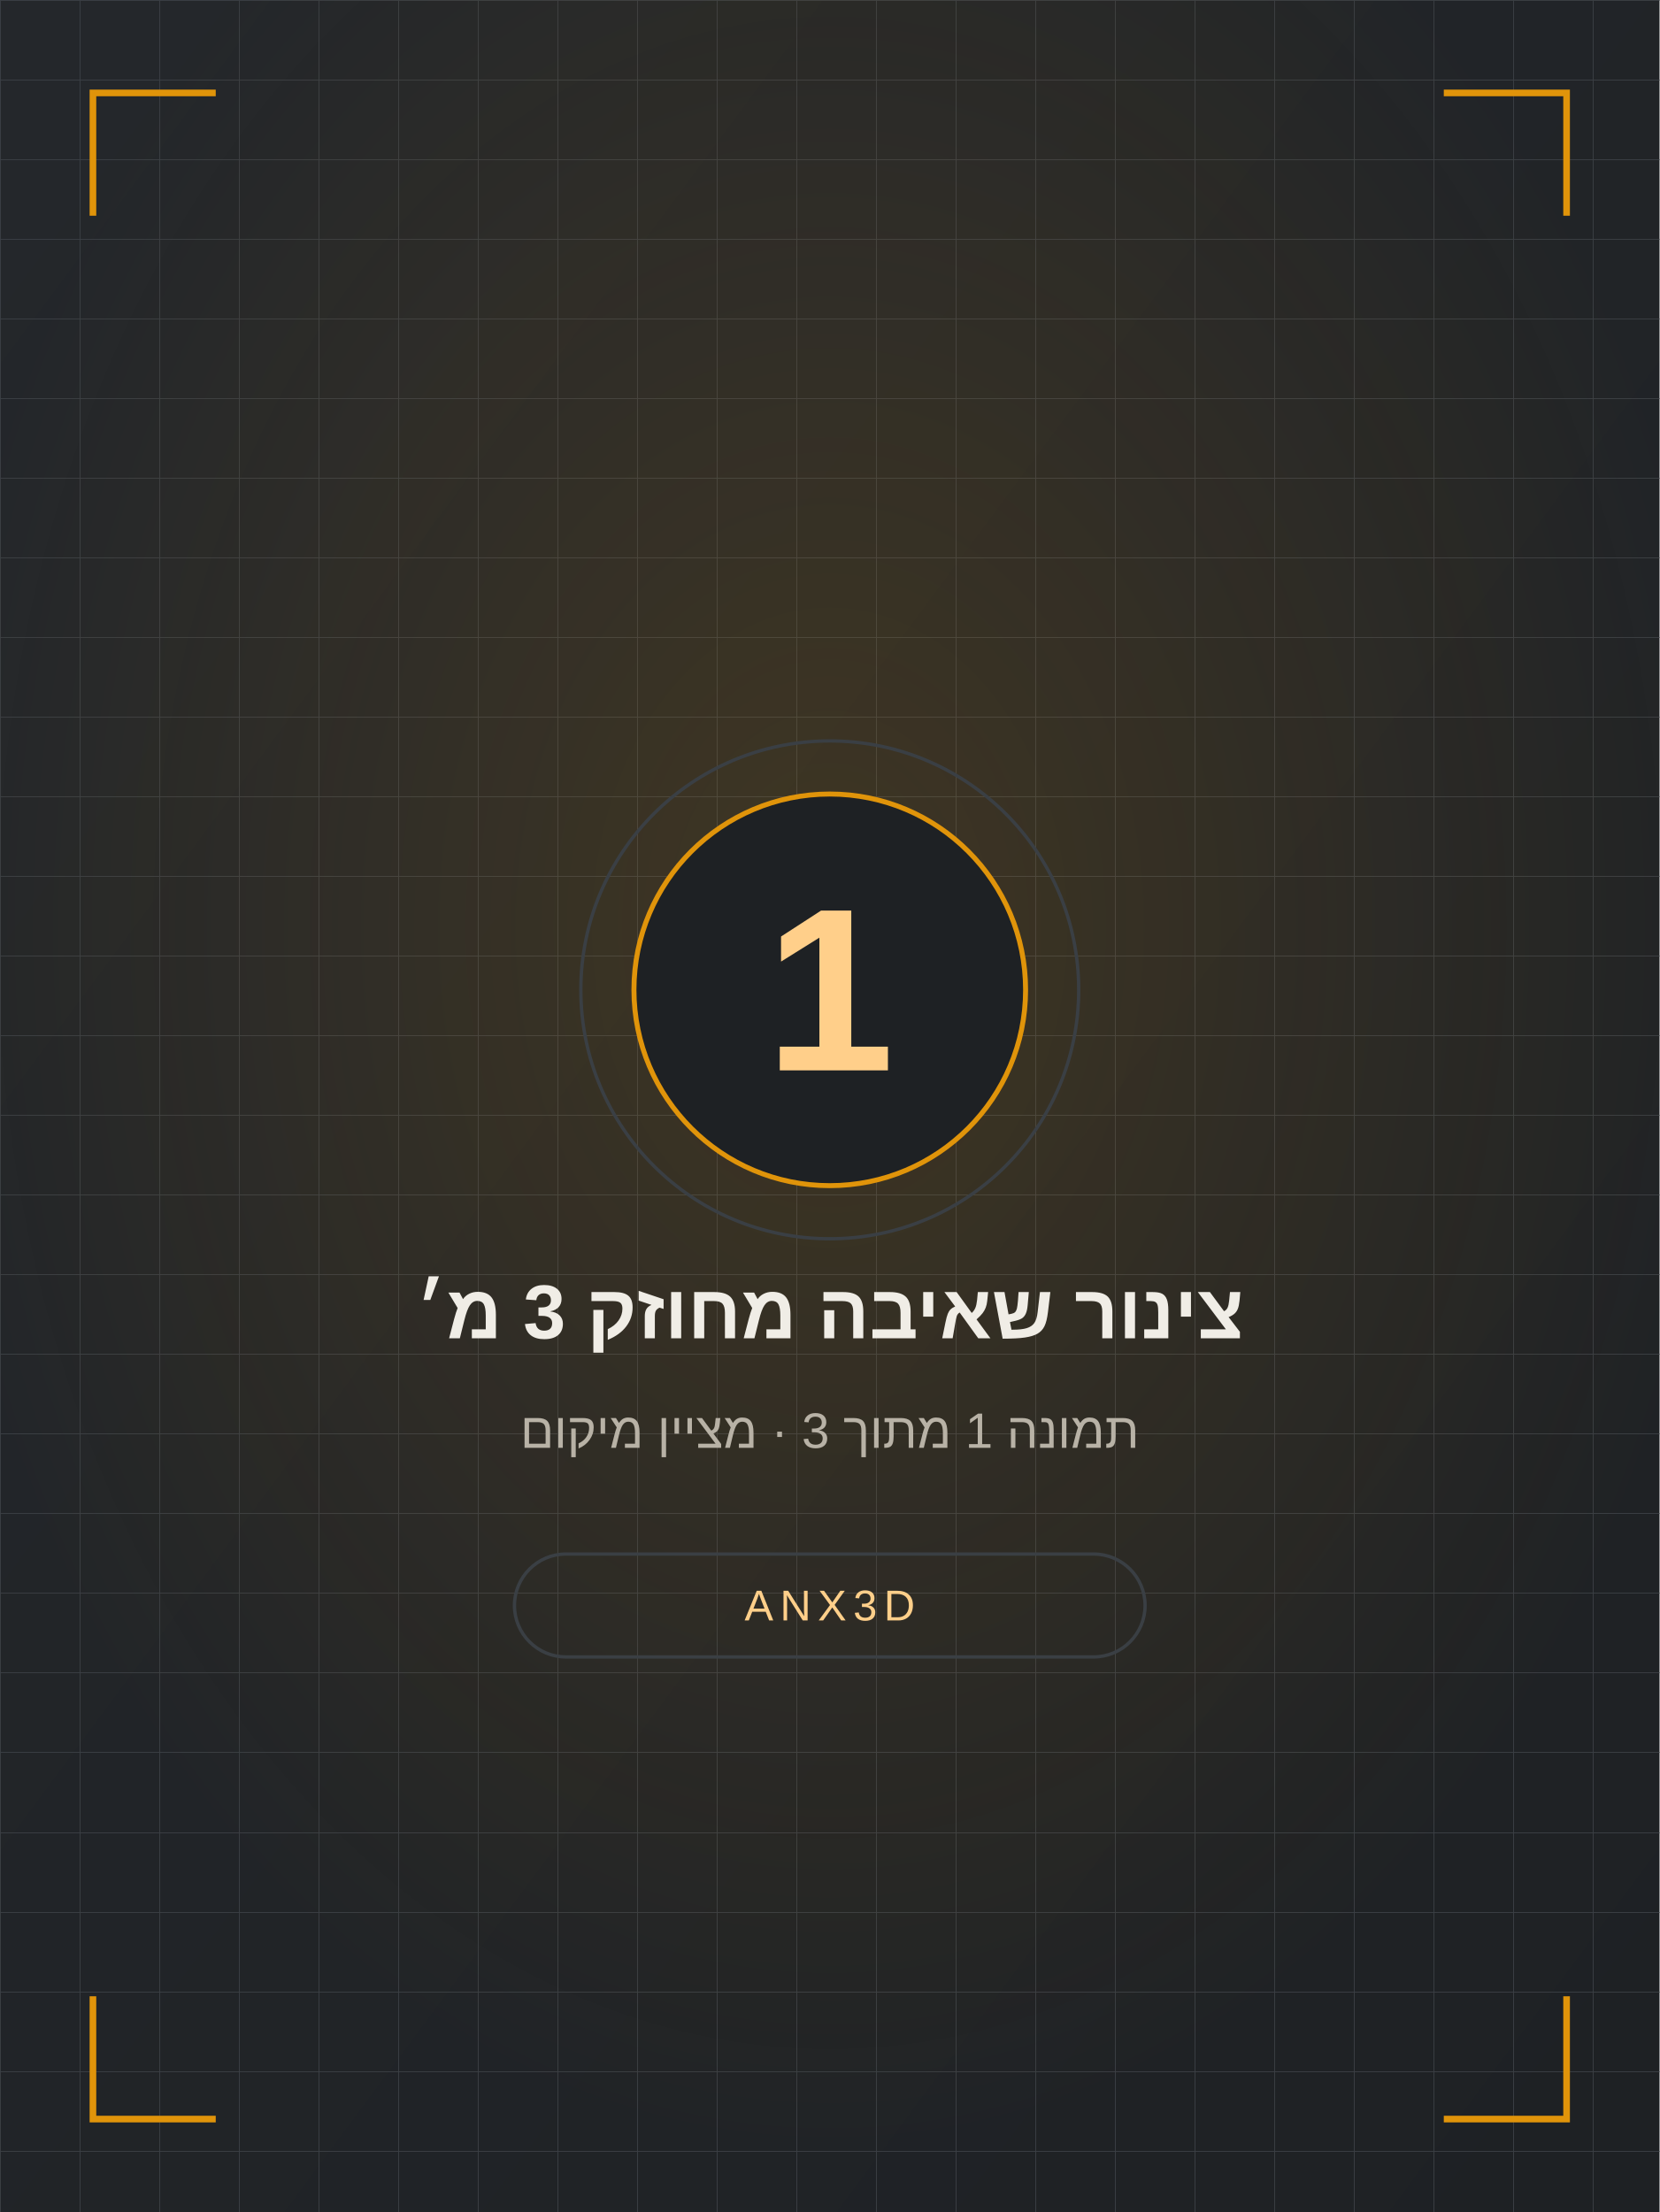
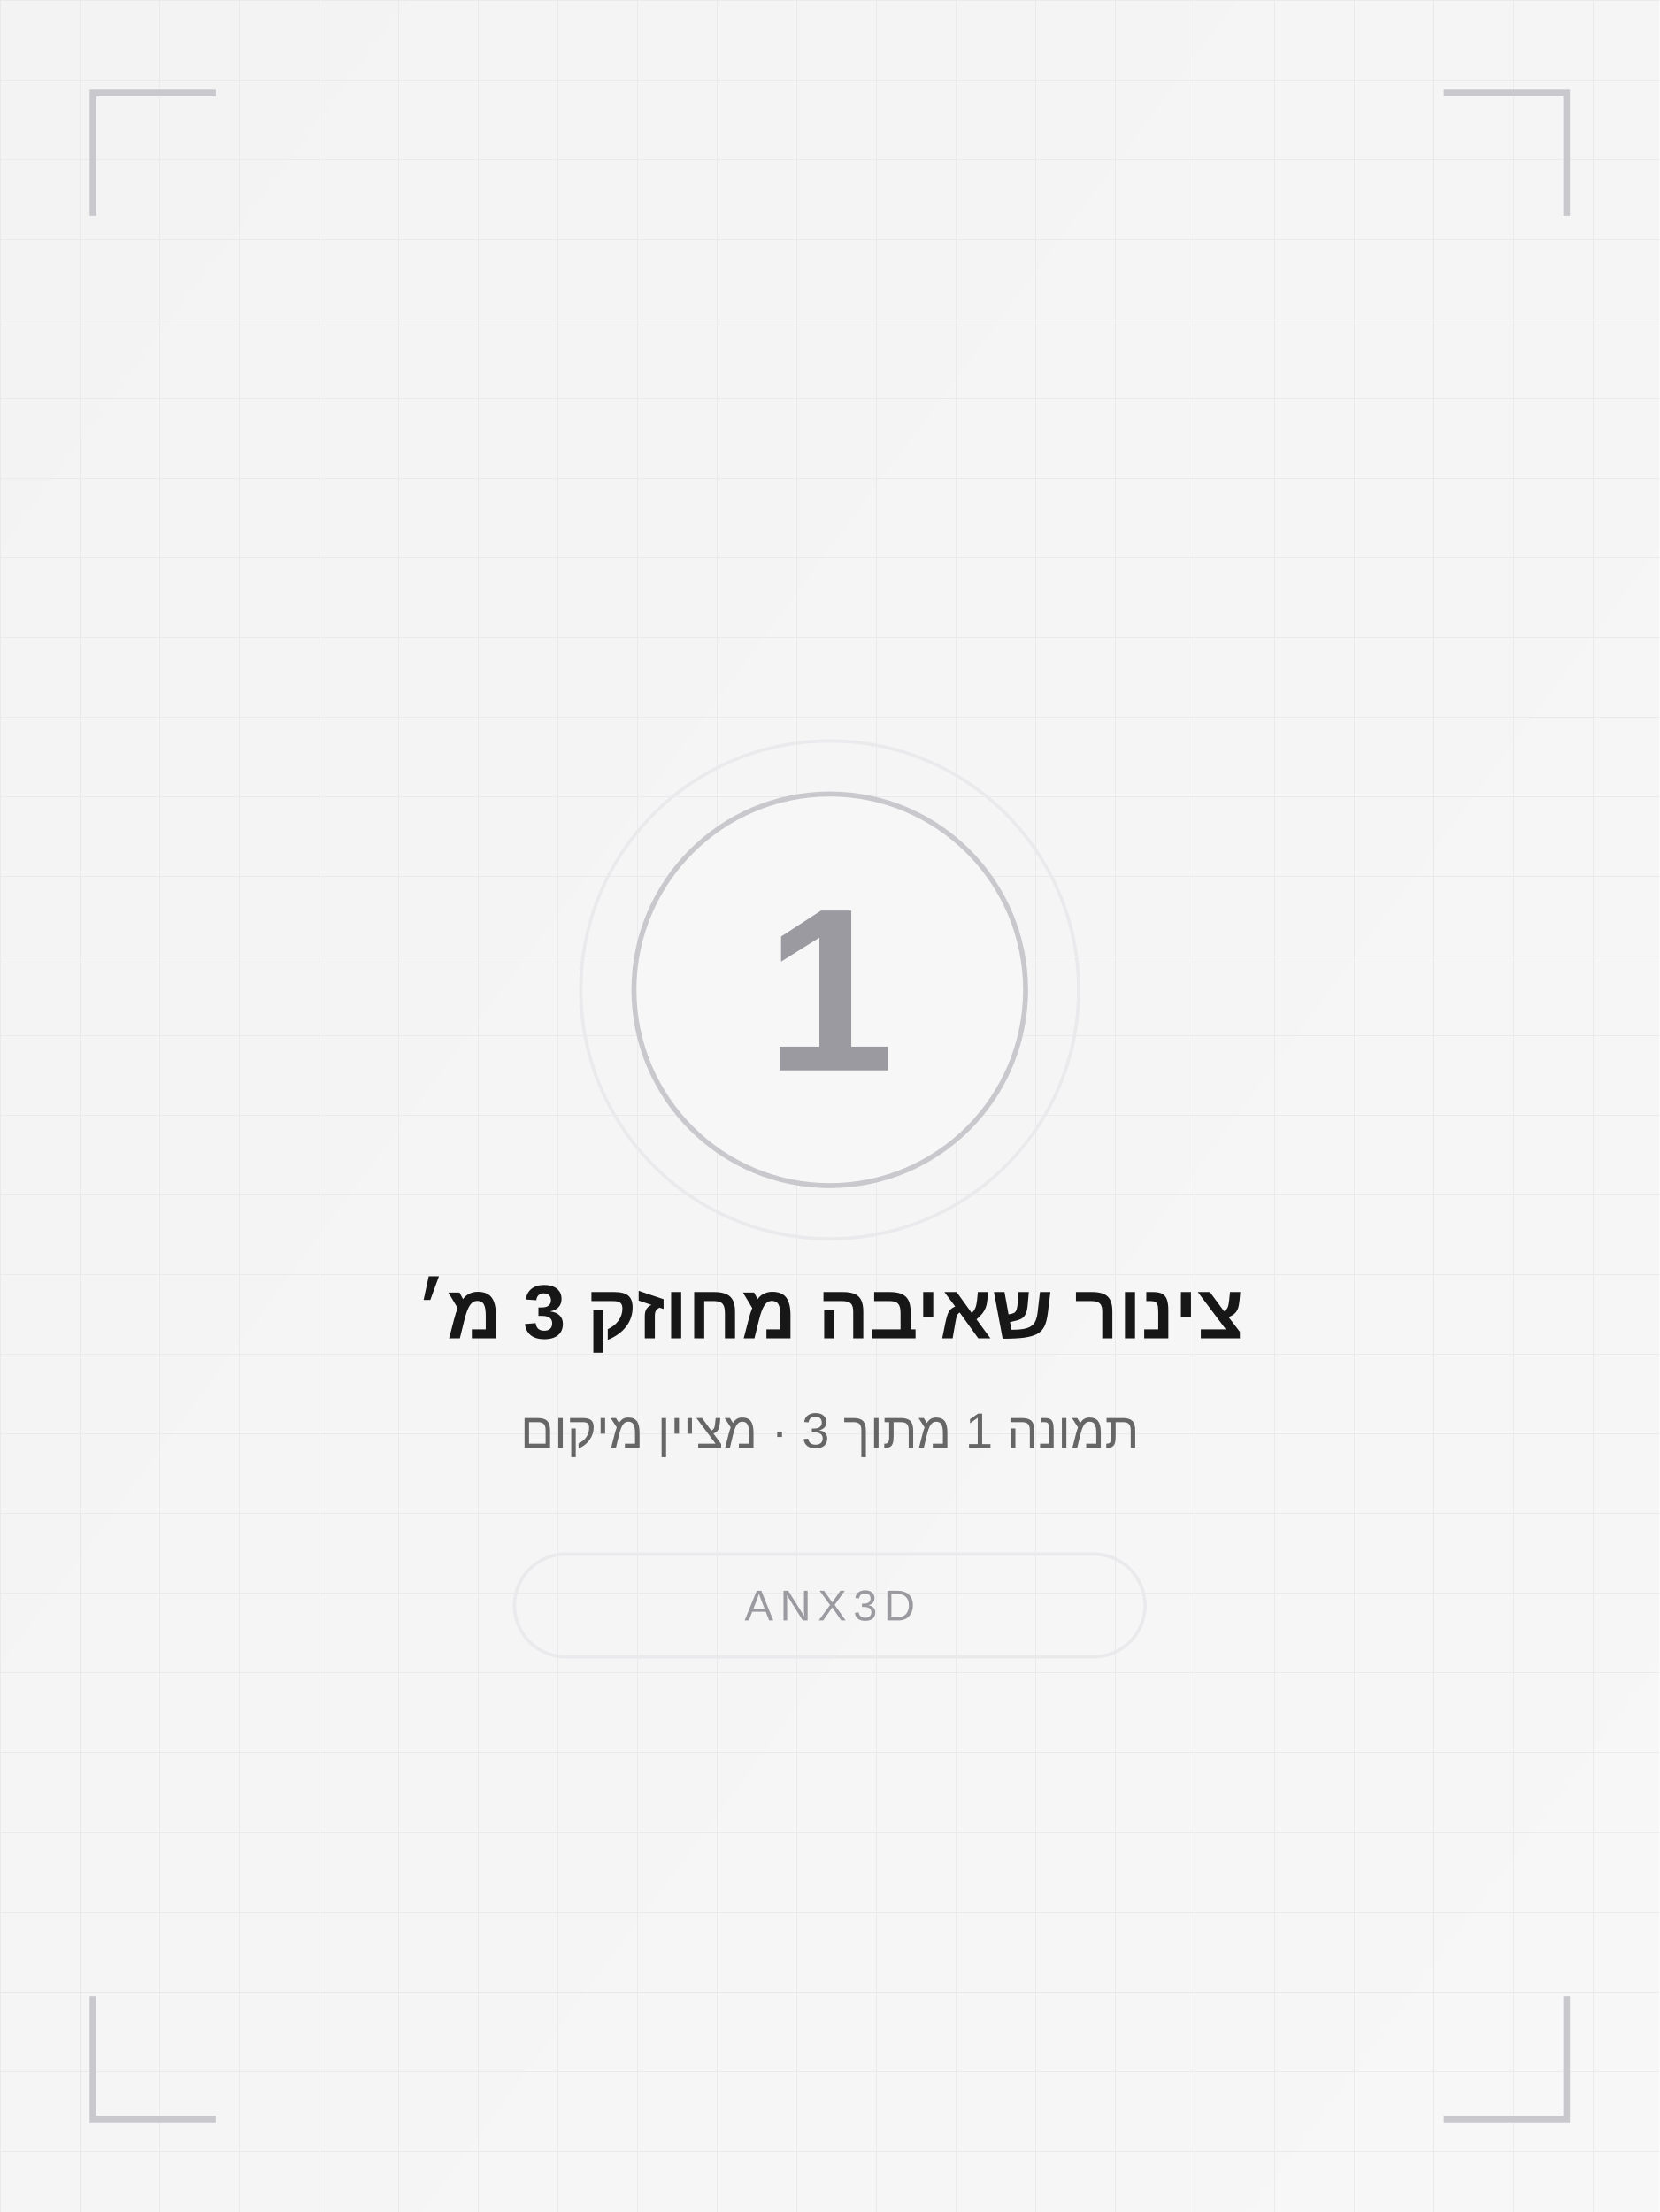
<svg xmlns="http://www.w3.org/2000/svg" width="1000" height="1333" viewBox="0 0 1000 1333" role="img" aria-label="צינור שאיבה מחוזק 3 מ׳ — תמונה 1 מתוך 3 (מציין מיקום)">
  <defs>
    <linearGradient id="bg" x1="0" y1="0" x2="1" y2="1">
-       <stop offset="0%" stop-color="#24272b" />
-       <stop offset="100%" stop-color="#1e2124" />
+       <stop offset="0%" stop-color="#f3f3f4" />
+       <stop offset="100%" stop-color="#f7f7f8" />
    </linearGradient>
    <pattern id="grid" width="48" height="48" patternUnits="userSpaceOnUse">
-       <path d="M48 0H0V48" fill="none" stroke="#3a3f44" stroke-width="1" />
+       <path d="M48 0H0V48" fill="none" stroke="#eaeaec" stroke-width="1" />
    </pattern>
    <radialGradient id="glow" cx="50%" cy="42%" r="55%">
-       <stop offset="0%" stop-color="#e0940a" stop-opacity="0.16" />
-       <stop offset="100%" stop-color="#e0940a" stop-opacity="0" />
+       <stop offset="0%" stop-color="#c8c8cd" stop-opacity="0" />
+       <stop offset="100%" stop-color="#c8c8cd" stop-opacity="0" />
    </radialGradient>
  </defs>
  <rect width="1000" height="1333" fill="url(#bg)" />
  <rect width="1000" height="1333" fill="url(#grid)" />
  <rect width="1000" height="1333" fill="url(#glow)" />
-   <path d="M56 128V56h72" fill="none" stroke="#e0940a" stroke-width="4" stroke-linecap="square" />
-   <path d="M872 56h72v72" fill="none" stroke="#e0940a" stroke-width="4" stroke-linecap="square" />
-   <path d="M944 1205v72h-72" fill="none" stroke="#e0940a" stroke-width="4" stroke-linecap="square" />
-   <path d="M128 1277H56v-72" fill="none" stroke="#e0940a" stroke-width="4" stroke-linecap="square" />
-   <circle cx="500" cy="596.5" r="150" fill="none" stroke="#3a3f44" stroke-width="2" />
-   <circle cx="500" cy="596.5" r="118" fill="#1e2124" stroke="#e0940a" stroke-width="3" />
-   <text x="500" y="596.5" text-anchor="middle" dominant-baseline="central" font-family="Heebo, Arial, sans-serif" font-size="140" font-weight="700" fill="#ffcf8a">1</text>
-   <text x="500" y="806.5" text-anchor="middle" direction="rtl" font-family="Heebo, Arial, sans-serif" font-size="46" font-weight="700" fill="#f0ede6">צינור שאיבה מחוזק 3 מ׳</text>
-   <text x="500" y="872.5" text-anchor="middle" direction="rtl" font-family="Heebo, Arial, sans-serif" font-size="30" fill="#b8b2a6">תמונה 1 מתוך 3 · מציין מיקום</text>
-   <rect x="310" y="936.5" width="380" height="62" rx="31" fill="none" stroke="#3a3f44" stroke-width="2" />
-   <text x="500" y="967.5" text-anchor="middle" dominant-baseline="central" font-family="Heebo, Arial, sans-serif" font-size="26" letter-spacing="4" fill="#ffcf8a">ANX3D</text>
+   <path d="M56 128V56h72" fill="none" stroke="#c8c8cd" stroke-width="4" stroke-linecap="square" />
+   <path d="M872 56h72v72" fill="none" stroke="#c8c8cd" stroke-width="4" stroke-linecap="square" />
+   <path d="M944 1205v72h-72" fill="none" stroke="#c8c8cd" stroke-width="4" stroke-linecap="square" />
+   <path d="M128 1277H56v-72" fill="none" stroke="#c8c8cd" stroke-width="4" stroke-linecap="square" />
+   <circle cx="500" cy="596.5" r="150" fill="none" stroke="#eaeaec" stroke-width="2" />
+   <circle cx="500" cy="596.5" r="118" fill="#f7f7f8" stroke="#c8c8cd" stroke-width="3" />
+   <text x="500" y="596.5" text-anchor="middle" dominant-baseline="central" font-family="Heebo, Arial, sans-serif" font-size="140" font-weight="700" fill="#9a9aa0">1</text>
+   <text x="500" y="806.5" text-anchor="middle" direction="rtl" font-family="Heebo, Arial, sans-serif" font-size="46" font-weight="700" fill="#171717">צינור שאיבה מחוזק 3 מ׳</text>
+   <text x="500" y="872.5" text-anchor="middle" direction="rtl" font-family="Heebo, Arial, sans-serif" font-size="30" fill="#666666">תמונה 1 מתוך 3 · מציין מיקום</text>
+   <rect x="310" y="936.5" width="380" height="62" rx="31" fill="none" stroke="#eaeaec" stroke-width="2" />
+   <text x="500" y="967.5" text-anchor="middle" dominant-baseline="central" font-family="Heebo, Arial, sans-serif" font-size="26" letter-spacing="4" fill="#9a9aa0">ANX3D</text>
</svg>
